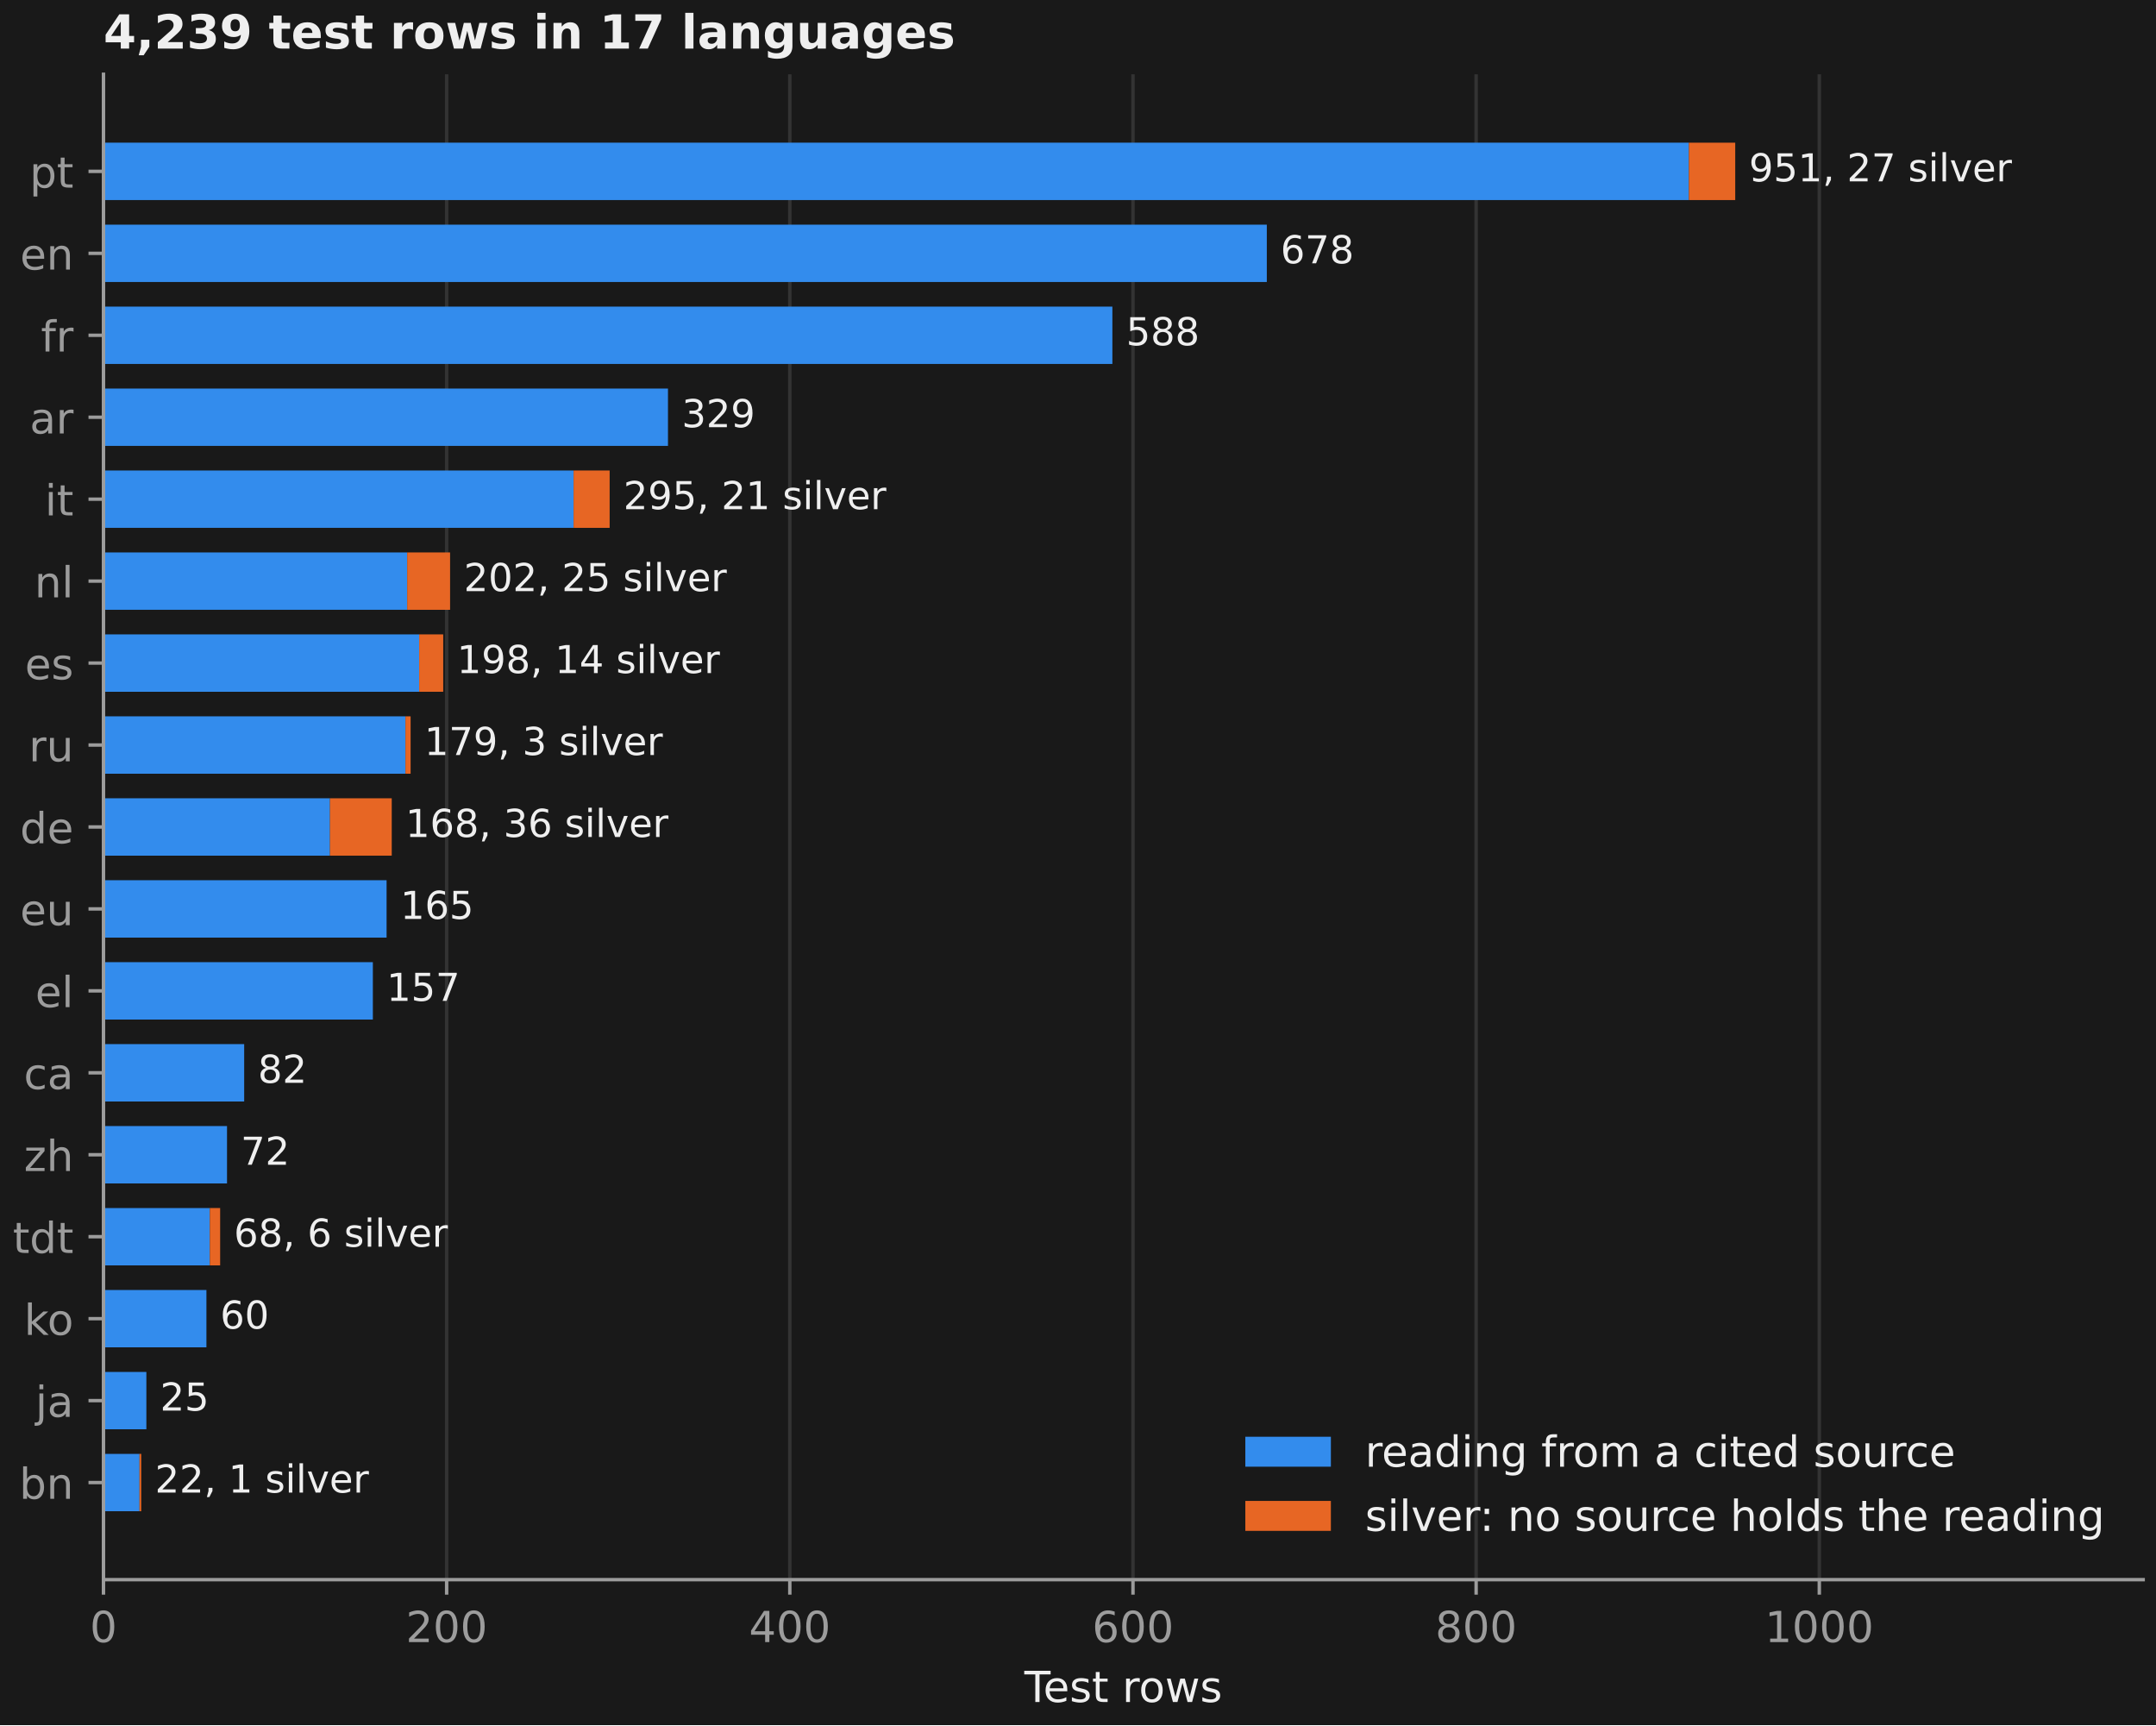
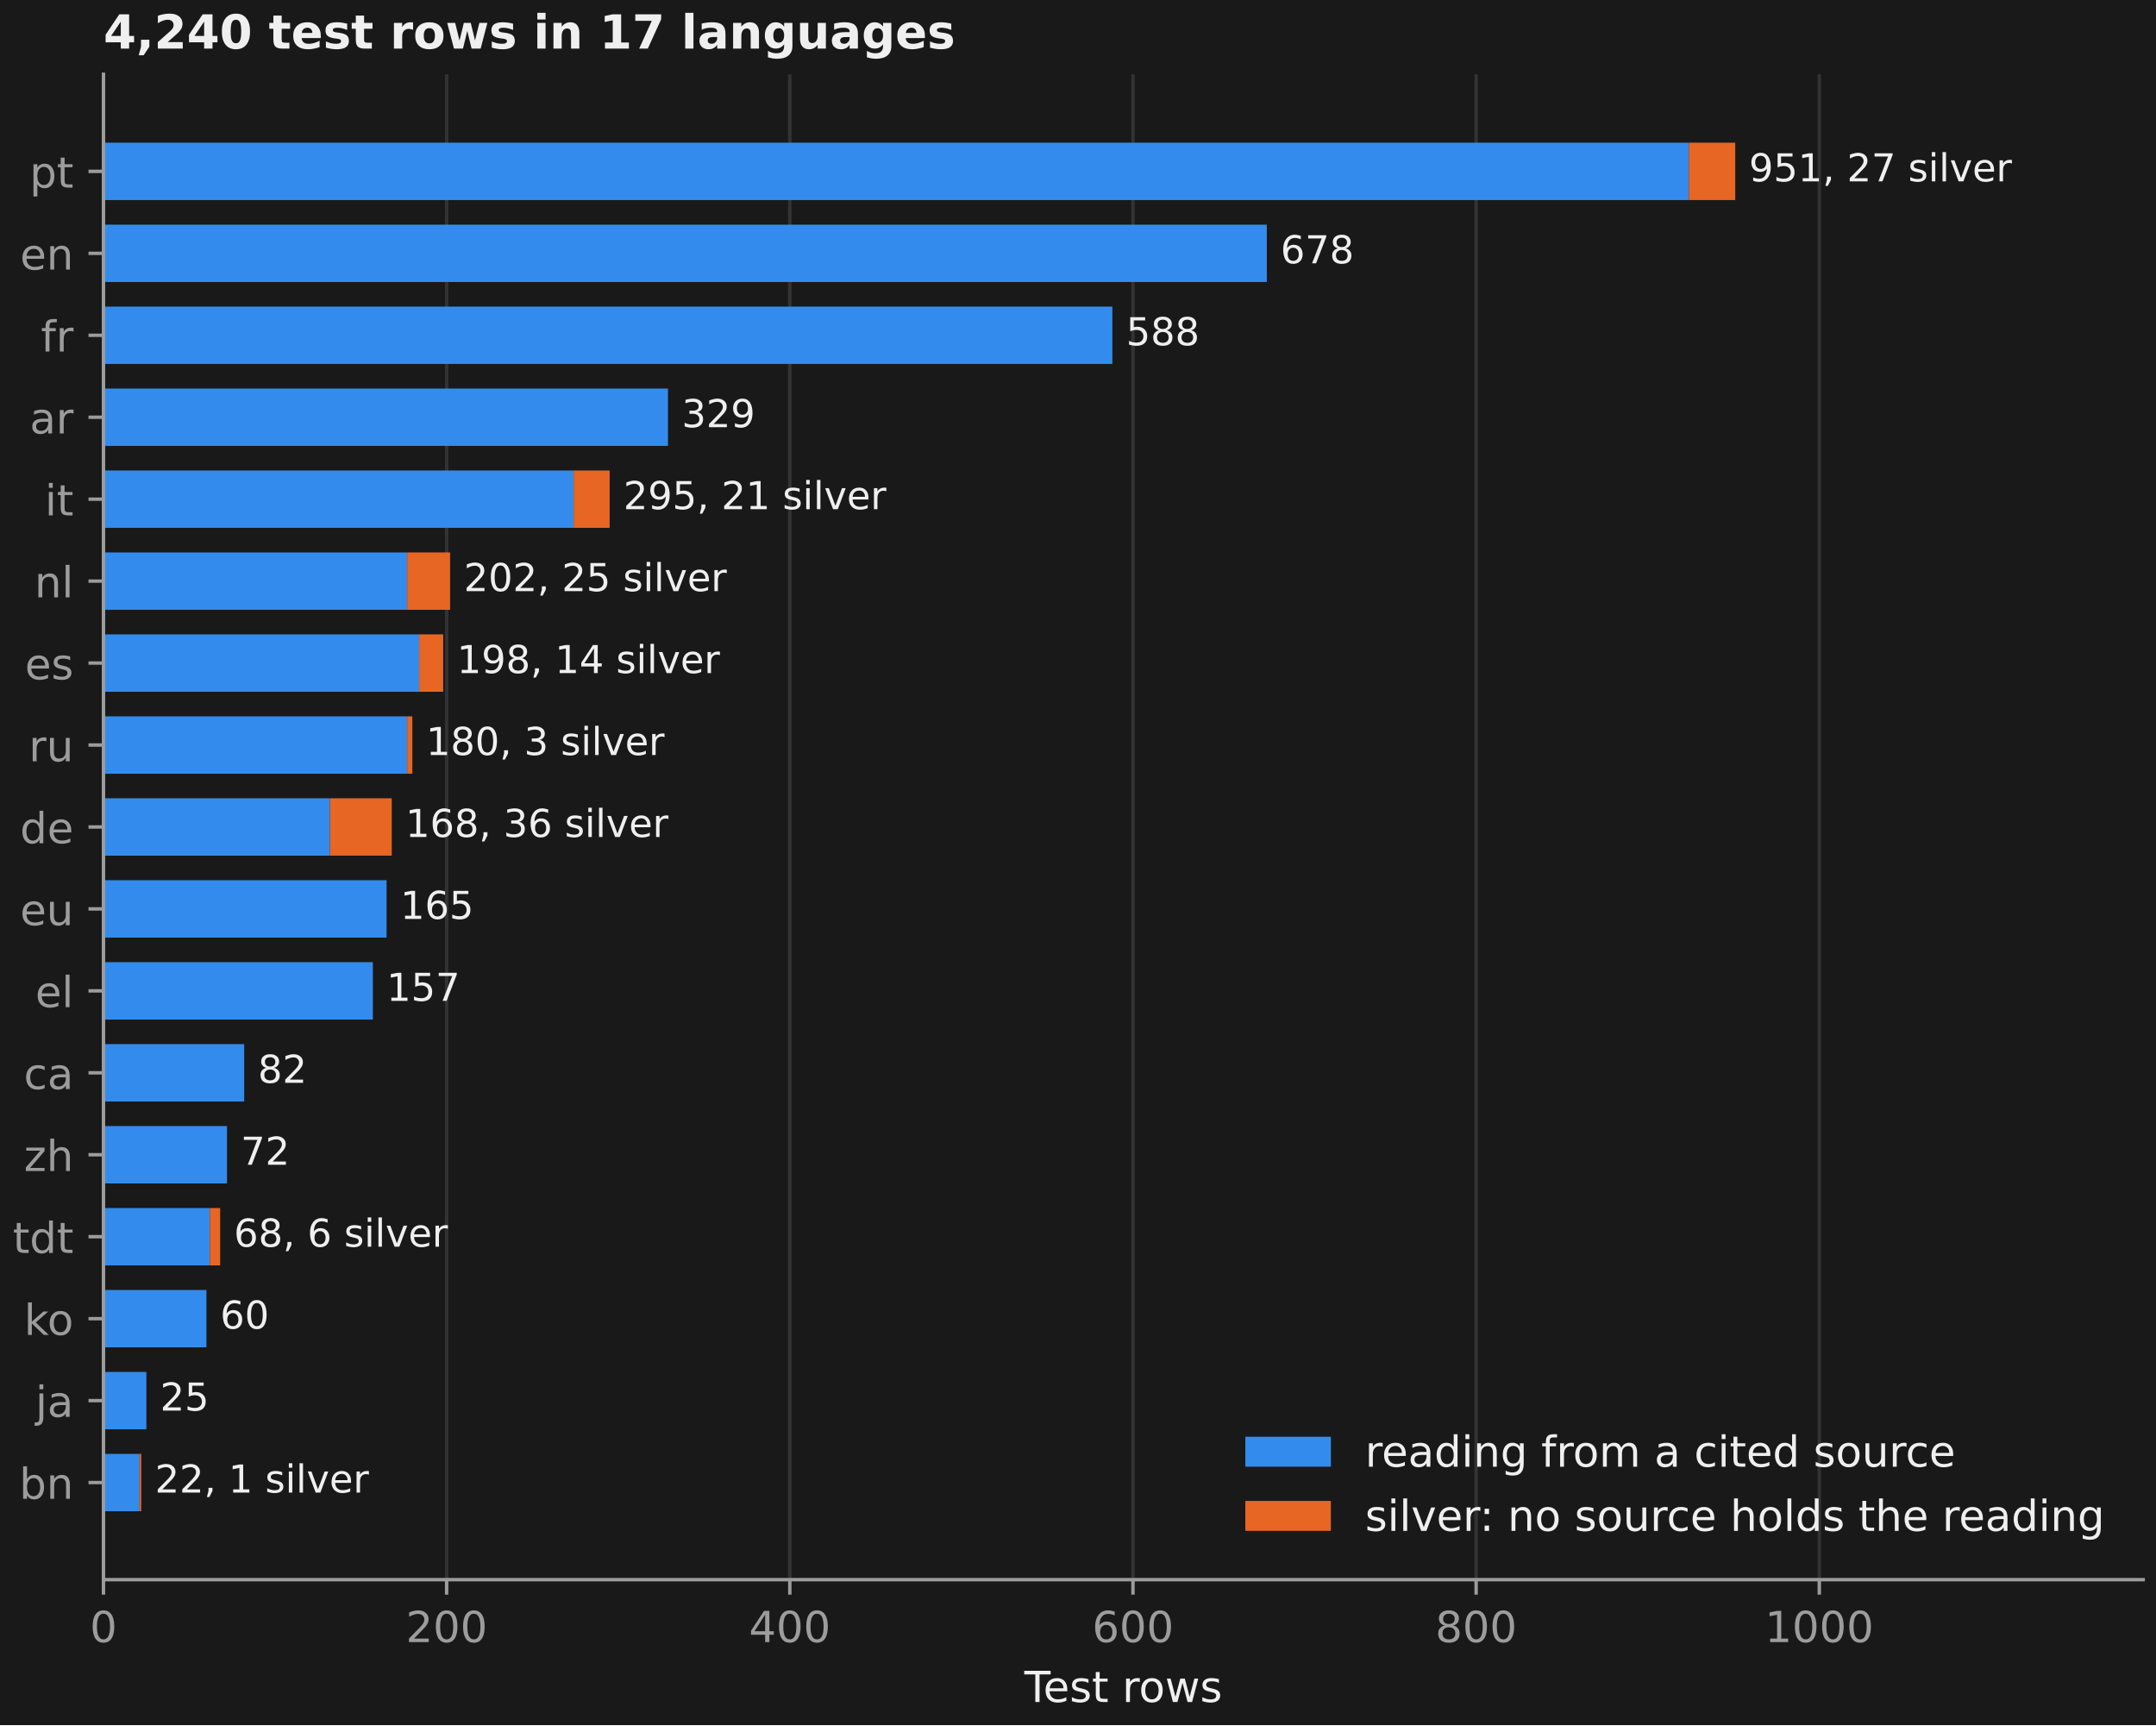
<svg xmlns="http://www.w3.org/2000/svg" xmlns:xlink="http://www.w3.org/1999/xlink" width="504pt" height="403.2pt" viewBox="0 0 504 403.2" version="1.1">
  <defs>
    <style type="text/css">*{stroke-linejoin: round; stroke-linecap: butt}</style>
  </defs>
  <g id="figure_1">
    <g id="patch_1">
      <path d="M 0 403.2  L 504 403.2  L 504 0  L 0 0  z " style="fill: #191919" />
    </g>
    <g id="axes_1">
      <g id="patch_2">
        <path d="M 24.189 369.2  L 501 369.2  L 501 17.359  L 24.189 17.359  z " style="fill: #191919" />
      </g>
      <g id="matplotlib.axis_1">
        <g id="xtick_1">
          <g id="line2d_1">
            <path d="M 24.189 369.2  L 24.189 17.359  " clip-path="url(#pc257450eb6)" style="fill: none; stroke: #333333; stroke-width: 0.8; stroke-linecap: square" />
          </g>
          <g id="line2d_2">
            <defs>
              <path id="mc3cc2e16f8" d="M 0 0  L 0 3.5  " style="stroke: #9c9c9c; stroke-width: 0.8" />
            </defs>
            <g>
              <use xlink:href="#mc3cc2e16f8" x="24.189" y="369.2" style="fill: #9c9c9c; stroke: #9c9c9c; stroke-width: 0.8" />
            </g>
          </g>
          <g id="text_1">
            <text style="font-size: 10px; font-family: 'DejaVu Sans', 'Bitstream Vera Sans', 'Computer Modern Sans Serif', 'Lucida Grande', 'Verdana', 'Geneva', 'Lucid', 'Arial', 'Helvetica', 'Avant Garde', sans-serif; text-anchor: middle; fill: #9c9c9c" x="24.189" y="383.797" transform="rotate(-0 24.1893 383.7974)">0</text>
          </g>
        </g>
        <g id="xtick_2">
          <g id="line2d_3">
            <path d="M 104.41 369.2  L 104.41 17.359  " clip-path="url(#pc257450eb6)" style="fill: none; stroke: #333333; stroke-width: 0.8; stroke-linecap: square" />
          </g>
          <g id="line2d_4">
            <g>
              <use xlink:href="#mc3cc2e16f8" x="104.41" y="369.2" style="fill: #9c9c9c; stroke: #9c9c9c; stroke-width: 0.8" />
            </g>
          </g>
          <g id="text_2">
            <text style="font-size: 10px; font-family: 'DejaVu Sans', 'Bitstream Vera Sans', 'Computer Modern Sans Serif', 'Lucida Grande', 'Verdana', 'Geneva', 'Lucid', 'Arial', 'Helvetica', 'Avant Garde', sans-serif; text-anchor: middle; fill: #9c9c9c" x="104.41" y="383.797" transform="rotate(-0 104.4098 383.7974)">200</text>
          </g>
        </g>
        <g id="xtick_3">
          <g id="line2d_5">
            <path d="M 184.63 369.2  L 184.63 17.359  " clip-path="url(#pc257450eb6)" style="fill: none; stroke: #333333; stroke-width: 0.8; stroke-linecap: square" />
          </g>
          <g id="line2d_6">
            <g>
              <use xlink:href="#mc3cc2e16f8" x="184.63" y="369.2" style="fill: #9c9c9c; stroke: #9c9c9c; stroke-width: 0.8" />
            </g>
          </g>
          <g id="text_3">
            <text style="font-size: 10px; font-family: 'DejaVu Sans', 'Bitstream Vera Sans', 'Computer Modern Sans Serif', 'Lucida Grande', 'Verdana', 'Geneva', 'Lucid', 'Arial', 'Helvetica', 'Avant Garde', sans-serif; text-anchor: middle; fill: #9c9c9c" x="184.63" y="383.797" transform="rotate(-0 184.6303 383.7974)">400</text>
          </g>
        </g>
        <g id="xtick_4">
          <g id="line2d_7">
            <path d="M 264.851 369.2  L 264.851 17.359  " clip-path="url(#pc257450eb6)" style="fill: none; stroke: #333333; stroke-width: 0.8; stroke-linecap: square" />
          </g>
          <g id="line2d_8">
            <g>
              <use xlink:href="#mc3cc2e16f8" x="264.851" y="369.2" style="fill: #9c9c9c; stroke: #9c9c9c; stroke-width: 0.8" />
            </g>
          </g>
          <g id="text_4">
            <text style="font-size: 10px; font-family: 'DejaVu Sans', 'Bitstream Vera Sans', 'Computer Modern Sans Serif', 'Lucida Grande', 'Verdana', 'Geneva', 'Lucid', 'Arial', 'Helvetica', 'Avant Garde', sans-serif; text-anchor: middle; fill: #9c9c9c" x="264.851" y="383.797" transform="rotate(-0 264.8507 383.7974)">600</text>
          </g>
        </g>
        <g id="xtick_5">
          <g id="line2d_9">
            <path d="M 345.071 369.2  L 345.071 17.359  " clip-path="url(#pc257450eb6)" style="fill: none; stroke: #333333; stroke-width: 0.8; stroke-linecap: square" />
          </g>
          <g id="line2d_10">
            <g>
              <use xlink:href="#mc3cc2e16f8" x="345.071" y="369.2" style="fill: #9c9c9c; stroke: #9c9c9c; stroke-width: 0.8" />
            </g>
          </g>
          <g id="text_5">
            <text style="font-size: 10px; font-family: 'DejaVu Sans', 'Bitstream Vera Sans', 'Computer Modern Sans Serif', 'Lucida Grande', 'Verdana', 'Geneva', 'Lucid', 'Arial', 'Helvetica', 'Avant Garde', sans-serif; text-anchor: middle; fill: #9c9c9c" x="345.071" y="383.797" transform="rotate(-0 345.0712 383.7974)">800</text>
          </g>
        </g>
        <g id="xtick_6">
          <g id="line2d_11">
            <path d="M 425.292 369.2  L 425.292 17.359  " clip-path="url(#pc257450eb6)" style="fill: none; stroke: #333333; stroke-width: 0.8; stroke-linecap: square" />
          </g>
          <g id="line2d_12">
            <g>
              <use xlink:href="#mc3cc2e16f8" x="425.292" y="369.2" style="fill: #9c9c9c; stroke: #9c9c9c; stroke-width: 0.8" />
            </g>
          </g>
          <g id="text_6">
            <text style="font-size: 10px; font-family: 'DejaVu Sans', 'Bitstream Vera Sans', 'Computer Modern Sans Serif', 'Lucida Grande', 'Verdana', 'Geneva', 'Lucid', 'Arial', 'Helvetica', 'Avant Garde', sans-serif; text-anchor: middle; fill: #9c9c9c" x="425.292" y="383.797" transform="rotate(-0 425.2917 383.7974)">1000</text>
          </g>
        </g>
        <g id="text_7">
          <text style="font-size: 10px; font-family: 'DejaVu Sans', 'Bitstream Vera Sans', 'Computer Modern Sans Serif', 'Lucida Grande', 'Verdana', 'Geneva', 'Lucid', 'Arial', 'Helvetica', 'Avant Garde', sans-serif; text-anchor: middle; fill: #efefef" x="262.595" y="397.797" transform="rotate(-0 262.5945 397.7974)">Test rows</text>
        </g>
      </g>
      <g id="matplotlib.axis_2">
        <g id="ytick_1">
          <g id="line2d_13">
            <defs>
              <path id="m61c7a5ba7b" d="M 0 0  L -3.5 0  " style="stroke: #9c9c9c; stroke-width: 0.8" />
            </defs>
            <g>
              <use xlink:href="#m61c7a5ba7b" x="24.189" y="346.503" style="fill: #9c9c9c; stroke: #9c9c9c; stroke-width: 0.8" />
            </g>
          </g>
          <g id="text_8">
            <text style="font-size: 10px; font-family: 'DejaVu Sans', 'Bitstream Vera Sans', 'Computer Modern Sans Serif', 'Lucida Grande', 'Verdana', 'Geneva', 'Lucid', 'Arial', 'Helvetica', 'Avant Garde', sans-serif; text-anchor: end; fill: #9c9c9c" x="17.189" y="350.303" transform="rotate(-0 17.1893 350.3026)">bn</text>
          </g>
        </g>
        <g id="ytick_2">
          <g id="line2d_14">
            <g>
              <use xlink:href="#m61c7a5ba7b" x="24.189" y="327.35" style="fill: #9c9c9c; stroke: #9c9c9c; stroke-width: 0.8" />
            </g>
          </g>
          <g id="text_9">
            <text style="font-size: 10px; font-family: 'DejaVu Sans', 'Bitstream Vera Sans', 'Computer Modern Sans Serif', 'Lucida Grande', 'Verdana', 'Geneva', 'Lucid', 'Arial', 'Helvetica', 'Avant Garde', sans-serif; text-anchor: end; fill: #9c9c9c" x="17.189" y="331.15" transform="rotate(-0 17.1893 331.1496)">ja</text>
          </g>
        </g>
        <g id="ytick_3">
          <g id="line2d_15">
            <g>
              <use xlink:href="#m61c7a5ba7b" x="24.189" y="308.197" style="fill: #9c9c9c; stroke: #9c9c9c; stroke-width: 0.8" />
            </g>
          </g>
          <g id="text_10">
            <text style="font-size: 10px; font-family: 'DejaVu Sans', 'Bitstream Vera Sans', 'Computer Modern Sans Serif', 'Lucida Grande', 'Verdana', 'Geneva', 'Lucid', 'Arial', 'Helvetica', 'Avant Garde', sans-serif; text-anchor: end; fill: #9c9c9c" x="17.189" y="311.997" transform="rotate(-0 17.1893 311.9966)">ko</text>
          </g>
        </g>
        <g id="ytick_4">
          <g id="line2d_16">
            <g>
              <use xlink:href="#m61c7a5ba7b" x="24.189" y="289.044" style="fill: #9c9c9c; stroke: #9c9c9c; stroke-width: 0.8" />
            </g>
          </g>
          <g id="text_11">
            <text style="font-size: 10px; font-family: 'DejaVu Sans', 'Bitstream Vera Sans', 'Computer Modern Sans Serif', 'Lucida Grande', 'Verdana', 'Geneva', 'Lucid', 'Arial', 'Helvetica', 'Avant Garde', sans-serif; text-anchor: end; fill: #9c9c9c" x="17.189" y="292.844" transform="rotate(-0 17.1893 292.8435)">tdt</text>
          </g>
        </g>
        <g id="ytick_5">
          <g id="line2d_17">
            <g>
              <use xlink:href="#m61c7a5ba7b" x="24.189" y="269.891" style="fill: #9c9c9c; stroke: #9c9c9c; stroke-width: 0.8" />
            </g>
          </g>
          <g id="text_12">
            <text style="font-size: 10px; font-family: 'DejaVu Sans', 'Bitstream Vera Sans', 'Computer Modern Sans Serif', 'Lucida Grande', 'Verdana', 'Geneva', 'Lucid', 'Arial', 'Helvetica', 'Avant Garde', sans-serif; text-anchor: end; fill: #9c9c9c" x="17.189" y="273.69" transform="rotate(-0 17.1893 273.6905)">zh</text>
          </g>
        </g>
        <g id="ytick_6">
          <g id="line2d_18">
            <g>
              <use xlink:href="#m61c7a5ba7b" x="24.189" y="250.738" style="fill: #9c9c9c; stroke: #9c9c9c; stroke-width: 0.8" />
            </g>
          </g>
          <g id="text_13">
            <text style="font-size: 10px; font-family: 'DejaVu Sans', 'Bitstream Vera Sans', 'Computer Modern Sans Serif', 'Lucida Grande', 'Verdana', 'Geneva', 'Lucid', 'Arial', 'Helvetica', 'Avant Garde', sans-serif; text-anchor: end; fill: #9c9c9c" x="17.189" y="254.537" transform="rotate(-0 17.1893 254.5371)">ca</text>
          </g>
        </g>
        <g id="ytick_7">
          <g id="line2d_19">
            <g>
              <use xlink:href="#m61c7a5ba7b" x="24.189" y="231.585" style="fill: #9c9c9c; stroke: #9c9c9c; stroke-width: 0.8" />
            </g>
          </g>
          <g id="text_14">
            <text style="font-size: 10px; font-family: 'DejaVu Sans', 'Bitstream Vera Sans', 'Computer Modern Sans Serif', 'Lucida Grande', 'Verdana', 'Geneva', 'Lucid', 'Arial', 'Helvetica', 'Avant Garde', sans-serif; text-anchor: end; fill: #9c9c9c" x="17.189" y="235.384" transform="rotate(-0 17.1893 235.3844)">el</text>
          </g>
        </g>
        <g id="ytick_8">
          <g id="line2d_20">
            <g>
              <use xlink:href="#m61c7a5ba7b" x="24.189" y="212.432" style="fill: #9c9c9c; stroke: #9c9c9c; stroke-width: 0.8" />
            </g>
          </g>
          <g id="text_15">
            <text style="font-size: 10px; font-family: 'DejaVu Sans', 'Bitstream Vera Sans', 'Computer Modern Sans Serif', 'Lucida Grande', 'Verdana', 'Geneva', 'Lucid', 'Arial', 'Helvetica', 'Avant Garde', sans-serif; text-anchor: end; fill: #9c9c9c" x="17.189" y="216.231" transform="rotate(-0 17.1893 216.231)">eu</text>
          </g>
        </g>
        <g id="ytick_9">
          <g id="line2d_21">
            <g>
              <use xlink:href="#m61c7a5ba7b" x="24.189" y="193.279" style="fill: #9c9c9c; stroke: #9c9c9c; stroke-width: 0.8" />
            </g>
          </g>
          <g id="text_16">
            <text style="font-size: 10px; font-family: 'DejaVu Sans', 'Bitstream Vera Sans', 'Computer Modern Sans Serif', 'Lucida Grande', 'Verdana', 'Geneva', 'Lucid', 'Arial', 'Helvetica', 'Avant Garde', sans-serif; text-anchor: end; fill: #9c9c9c" x="17.189" y="197.078" transform="rotate(-0 17.1893 197.0784)">de</text>
          </g>
        </g>
        <g id="ytick_10">
          <g id="line2d_22">
            <g>
              <use xlink:href="#m61c7a5ba7b" x="24.189" y="174.126" style="fill: #9c9c9c; stroke: #9c9c9c; stroke-width: 0.8" />
            </g>
          </g>
          <g id="text_17">
            <text style="font-size: 10px; font-family: 'DejaVu Sans', 'Bitstream Vera Sans', 'Computer Modern Sans Serif', 'Lucida Grande', 'Verdana', 'Geneva', 'Lucid', 'Arial', 'Helvetica', 'Avant Garde', sans-serif; text-anchor: end; fill: #9c9c9c" x="17.189" y="177.925" transform="rotate(-0 17.1893 177.9249)">ru</text>
          </g>
        </g>
        <g id="ytick_11">
          <g id="line2d_23">
            <g>
              <use xlink:href="#m61c7a5ba7b" x="24.189" y="154.973" style="fill: #9c9c9c; stroke: #9c9c9c; stroke-width: 0.8" />
            </g>
          </g>
          <g id="text_18">
            <text style="font-size: 10px; font-family: 'DejaVu Sans', 'Bitstream Vera Sans', 'Computer Modern Sans Serif', 'Lucida Grande', 'Verdana', 'Geneva', 'Lucid', 'Arial', 'Helvetica', 'Avant Garde', sans-serif; text-anchor: end; fill: #9c9c9c" x="17.189" y="158.772" transform="rotate(-0 17.1893 158.7719)">es</text>
          </g>
        </g>
        <g id="ytick_12">
          <g id="line2d_24">
            <g>
              <use xlink:href="#m61c7a5ba7b" x="24.189" y="135.82" style="fill: #9c9c9c; stroke: #9c9c9c; stroke-width: 0.8" />
            </g>
          </g>
          <g id="text_19">
            <text style="font-size: 10px; font-family: 'DejaVu Sans', 'Bitstream Vera Sans', 'Computer Modern Sans Serif', 'Lucida Grande', 'Verdana', 'Geneva', 'Lucid', 'Arial', 'Helvetica', 'Avant Garde', sans-serif; text-anchor: end; fill: #9c9c9c" x="17.189" y="139.619" transform="rotate(-0 17.1893 139.6193)">nl</text>
          </g>
        </g>
        <g id="ytick_13">
          <g id="line2d_25">
            <g>
              <use xlink:href="#m61c7a5ba7b" x="24.189" y="116.667" style="fill: #9c9c9c; stroke: #9c9c9c; stroke-width: 0.8" />
            </g>
          </g>
          <g id="text_20">
            <text style="font-size: 10px; font-family: 'DejaVu Sans', 'Bitstream Vera Sans', 'Computer Modern Sans Serif', 'Lucida Grande', 'Verdana', 'Geneva', 'Lucid', 'Arial', 'Helvetica', 'Avant Garde', sans-serif; text-anchor: end; fill: #9c9c9c" x="17.189" y="120.466" transform="rotate(-0 17.1893 120.4662)">it</text>
          </g>
        </g>
        <g id="ytick_14">
          <g id="line2d_26">
            <g>
              <use xlink:href="#m61c7a5ba7b" x="24.189" y="97.514" style="fill: #9c9c9c; stroke: #9c9c9c; stroke-width: 0.8" />
            </g>
          </g>
          <g id="text_21">
            <text style="font-size: 10px; font-family: 'DejaVu Sans', 'Bitstream Vera Sans', 'Computer Modern Sans Serif', 'Lucida Grande', 'Verdana', 'Geneva', 'Lucid', 'Arial', 'Helvetica', 'Avant Garde', sans-serif; text-anchor: end; fill: #9c9c9c" x="17.189" y="101.313" transform="rotate(-0 17.1893 101.3128)">ar</text>
          </g>
        </g>
        <g id="ytick_15">
          <g id="line2d_27">
            <g>
              <use xlink:href="#m61c7a5ba7b" x="24.189" y="78.361" style="fill: #9c9c9c; stroke: #9c9c9c; stroke-width: 0.8" />
            </g>
          </g>
          <g id="text_22">
            <text style="font-size: 10px; font-family: 'DejaVu Sans', 'Bitstream Vera Sans', 'Computer Modern Sans Serif', 'Lucida Grande', 'Verdana', 'Geneva', 'Lucid', 'Arial', 'Helvetica', 'Avant Garde', sans-serif; text-anchor: end; fill: #9c9c9c" x="17.189" y="82.16" transform="rotate(-0 17.1893 82.16015)">fr</text>
          </g>
        </g>
        <g id="ytick_16">
          <g id="line2d_28">
            <g>
              <use xlink:href="#m61c7a5ba7b" x="24.189" y="59.208" style="fill: #9c9c9c; stroke: #9c9c9c; stroke-width: 0.8" />
            </g>
          </g>
          <g id="text_23">
            <text style="font-size: 10px; font-family: 'DejaVu Sans', 'Bitstream Vera Sans', 'Computer Modern Sans Serif', 'Lucida Grande', 'Verdana', 'Geneva', 'Lucid', 'Arial', 'Helvetica', 'Avant Garde', sans-serif; text-anchor: end; fill: #9c9c9c" x="17.189" y="63.007" transform="rotate(-0 17.1893 63.00673)">en</text>
          </g>
        </g>
        <g id="ytick_17">
          <g id="line2d_29">
            <g>
              <use xlink:href="#m61c7a5ba7b" x="24.189" y="40.055" style="fill: #9c9c9c; stroke: #9c9c9c; stroke-width: 0.8" />
            </g>
          </g>
          <g id="text_24">
            <text style="font-size: 10px; font-family: 'DejaVu Sans', 'Bitstream Vera Sans', 'Computer Modern Sans Serif', 'Lucida Grande', 'Verdana', 'Geneva', 'Lucid', 'Arial', 'Helvetica', 'Avant Garde', sans-serif; text-anchor: end; fill: #9c9c9c" x="17.189" y="43.854" transform="rotate(-0 17.1893 43.8537)">pt</text>
          </g>
        </g>
      </g>
      <g id="patch_3">
        <path d="M 24.189 353.207  L 32.612 353.207  L 32.612 339.8  L 24.189 339.8  z " clip-path="url(#pc257450eb6)" style="fill: #338ced" />
      </g>
      <g id="patch_4">
        <path d="M 24.189 334.054  L 34.217 334.054  L 34.217 320.647  L 24.189 320.647  z " clip-path="url(#pc257450eb6)" style="fill: #338ced" />
      </g>
      <g id="patch_5">
        <path d="M 24.189 314.901  L 48.255 314.901  L 48.255 301.494  L 24.189 301.494  z " clip-path="url(#pc257450eb6)" style="fill: #338ced" />
      </g>
      <g id="patch_6">
        <path d="M 24.189 295.748  L 49.058 295.748  L 49.058 282.341  L 24.189 282.341  z " clip-path="url(#pc257450eb6)" style="fill: #338ced" />
      </g>
      <g id="patch_7">
        <path d="M 24.189 276.595  L 53.069 276.595  L 53.069 263.188  L 24.189 263.188  z " clip-path="url(#pc257450eb6)" style="fill: #338ced" />
      </g>
      <g id="patch_8">
        <path d="M 24.189 257.442  L 57.08 257.442  L 57.08 244.035  L 24.189 244.035  z " clip-path="url(#pc257450eb6)" style="fill: #338ced" />
      </g>
      <g id="patch_9">
        <path d="M 24.189 238.289  L 87.162 238.289  L 87.162 224.882  L 24.189 224.882  z " clip-path="url(#pc257450eb6)" style="fill: #338ced" />
      </g>
      <g id="patch_10">
        <path d="M 24.189 219.136  L 90.371 219.136  L 90.371 205.729  L 24.189 205.729  z " clip-path="url(#pc257450eb6)" style="fill: #338ced" />
      </g>
      <g id="patch_11">
        <path d="M 24.189 199.983  L 77.135 199.983  L 77.135 186.576  L 24.189 186.576  z " clip-path="url(#pc257450eb6)" style="fill: #338ced" />
      </g>
      <g id="patch_12">
-         <path d="M 24.189 180.83  L 94.783 180.83  L 94.783 167.423  L 24.189 167.423  z " clip-path="url(#pc257450eb6)" style="fill: #338ced" />
+         <path d="M 24.189 180.83  L 95.184 180.83  L 95.184 167.423  L 24.189 167.423  z " clip-path="url(#pc257450eb6)" style="fill: #338ced" />
      </g>
      <g id="patch_13">
        <path d="M 24.189 161.677  L 97.992 161.677  L 97.992 148.27  L 24.189 148.27  z " clip-path="url(#pc257450eb6)" style="fill: #338ced" />
      </g>
      <g id="patch_14">
        <path d="M 24.189 142.524  L 95.184 142.524  L 95.184 129.116  L 24.189 129.116  z " clip-path="url(#pc257450eb6)" style="fill: #338ced" />
      </g>
      <g id="patch_15">
        <path d="M 24.189 123.371  L 134.091 123.371  L 134.091 109.963  L 24.189 109.963  z " clip-path="url(#pc257450eb6)" style="fill: #338ced" />
      </g>
      <g id="patch_16">
        <path d="M 24.189 104.218  L 156.152 104.218  L 156.152 90.81  L 24.189 90.81  z " clip-path="url(#pc257450eb6)" style="fill: #338ced" />
      </g>
      <g id="patch_17">
        <path d="M 24.189 85.064  L 260.038 85.064  L 260.038 71.657  L 24.189 71.657  z " clip-path="url(#pc257450eb6)" style="fill: #338ced" />
      </g>
      <g id="patch_18">
        <path d="M 24.189 65.911  L 296.137 65.911  L 296.137 52.504  L 24.189 52.504  z " clip-path="url(#pc257450eb6)" style="fill: #338ced" />
      </g>
      <g id="patch_19">
        <path d="M 24.189 46.758  L 394.808 46.758  L 394.808 33.351  L 24.189 33.351  z " clip-path="url(#pc257450eb6)" style="fill: #338ced" />
      </g>
      <g id="patch_20">
        <path d="M 32.612 353.207  L 33.014 353.207  L 33.014 339.8  L 32.612 339.8  z " clip-path="url(#pc257450eb6)" style="fill: #e76624" />
      </g>
      <g id="patch_21">
        <path d="M 34.217 334.054  L 34.217 334.054  L 34.217 320.647  L 34.217 320.647  z " clip-path="url(#pc257450eb6)" style="fill: #e76624" />
      </g>
      <g id="patch_22">
        <path d="M 48.255 314.901  L 48.255 314.901  L 48.255 301.494  L 48.255 301.494  z " clip-path="url(#pc257450eb6)" style="fill: #e76624" />
      </g>
      <g id="patch_23">
        <path d="M 49.058 295.748  L 51.464 295.748  L 51.464 282.341  L 49.058 282.341  z " clip-path="url(#pc257450eb6)" style="fill: #e76624" />
      </g>
      <g id="patch_24">
        <path d="M 53.069 276.595  L 53.069 276.595  L 53.069 263.188  L 53.069 263.188  z " clip-path="url(#pc257450eb6)" style="fill: #e76624" />
      </g>
      <g id="patch_25">
        <path d="M 57.08 257.442  L 57.08 257.442  L 57.08 244.035  L 57.08 244.035  z " clip-path="url(#pc257450eb6)" style="fill: #e76624" />
      </g>
      <g id="patch_26">
        <path d="M 87.162 238.289  L 87.162 238.289  L 87.162 224.882  L 87.162 224.882  z " clip-path="url(#pc257450eb6)" style="fill: #e76624" />
      </g>
      <g id="patch_27">
        <path d="M 90.371 219.136  L 90.371 219.136  L 90.371 205.729  L 90.371 205.729  z " clip-path="url(#pc257450eb6)" style="fill: #e76624" />
      </g>
      <g id="patch_28">
        <path d="M 77.135 199.983  L 91.575 199.983  L 91.575 186.576  L 77.135 186.576  z " clip-path="url(#pc257450eb6)" style="fill: #e76624" />
      </g>
      <g id="patch_29">
-         <path d="M 94.783 180.83  L 95.987 180.83  L 95.987 167.423  L 94.783 167.423  z " clip-path="url(#pc257450eb6)" style="fill: #e76624" />
+         <path d="M 95.184 180.83  L 96.388 180.83  L 96.388 167.423  L 95.184 167.423  z " clip-path="url(#pc257450eb6)" style="fill: #e76624" />
      </g>
      <g id="patch_30">
        <path d="M 97.992 161.677  L 103.608 161.677  L 103.608 148.27  L 97.992 148.27  z " clip-path="url(#pc257450eb6)" style="fill: #e76624" />
      </g>
      <g id="patch_31">
        <path d="M 95.184 142.524  L 105.212 142.524  L 105.212 129.116  L 95.184 129.116  z " clip-path="url(#pc257450eb6)" style="fill: #e76624" />
      </g>
      <g id="patch_32">
        <path d="M 134.091 123.371  L 142.515 123.371  L 142.515 109.963  L 134.091 109.963  z " clip-path="url(#pc257450eb6)" style="fill: #e76624" />
      </g>
      <g id="patch_33">
        <path d="M 156.152 104.218  L 156.152 104.218  L 156.152 90.81  L 156.152 90.81  z " clip-path="url(#pc257450eb6)" style="fill: #e76624" />
      </g>
      <g id="patch_34">
        <path d="M 260.038 85.064  L 260.038 85.064  L 260.038 71.657  L 260.038 71.657  z " clip-path="url(#pc257450eb6)" style="fill: #e76624" />
      </g>
      <g id="patch_35">
        <path d="M 296.137 65.911  L 296.137 65.911  L 296.137 52.504  L 296.137 52.504  z " clip-path="url(#pc257450eb6)" style="fill: #e76624" />
      </g>
      <g id="patch_36">
        <path d="M 394.808 46.758  L 405.638 46.758  L 405.638 33.351  L 394.808 33.351  z " clip-path="url(#pc257450eb6)" style="fill: #e76624" />
      </g>
      <g id="patch_37">
        <path d="M 24.189 369.2  L 24.189 17.359  " style="fill: none; stroke: #9c9c9c; stroke-width: 0.8; stroke-linejoin: miter; stroke-linecap: square" />
      </g>
      <g id="patch_38">
        <path d="M 24.189 369.2  L 501 369.2  " style="fill: none; stroke: #9c9c9c; stroke-width: 0.8; stroke-linejoin: miter; stroke-linecap: square" />
      </g>
      <g id="text_25">
        <text style="font-size: 9px; font-family: 'DejaVu Sans', 'Bitstream Vera Sans', 'Computer Modern Sans Serif', 'Lucida Grande', 'Verdana', 'Geneva', 'Lucid', 'Arial', 'Helvetica', 'Avant Garde', sans-serif; text-anchor: start; fill: #efefef" x="36.222" y="348.842" transform="rotate(-0 36.22237 348.8417)">22, 1 silver</text>
      </g>
      <g id="text_26">
        <text style="font-size: 9px; font-family: 'DejaVu Sans', 'Bitstream Vera Sans', 'Computer Modern Sans Serif', 'Lucida Grande', 'Verdana', 'Geneva', 'Lucid', 'Arial', 'Helvetica', 'Avant Garde', sans-serif; text-anchor: start; fill: #efefef" x="37.426" y="329.688" transform="rotate(-0 37.42568 329.6883)">25</text>
      </g>
      <g id="text_27">
        <text style="font-size: 9px; font-family: 'DejaVu Sans', 'Bitstream Vera Sans', 'Computer Modern Sans Serif', 'Lucida Grande', 'Verdana', 'Geneva', 'Lucid', 'Arial', 'Helvetica', 'Avant Garde', sans-serif; text-anchor: start; fill: #efefef" x="51.464" y="310.535" transform="rotate(-0 51.46426 310.5352)">60</text>
      </g>
      <g id="text_28">
        <text style="font-size: 9px; font-family: 'DejaVu Sans', 'Bitstream Vera Sans', 'Computer Modern Sans Serif', 'Lucida Grande', 'Verdana', 'Geneva', 'Lucid', 'Arial', 'Helvetica', 'Avant Garde', sans-serif; text-anchor: start; fill: #efefef" x="54.673" y="291.383" transform="rotate(-0 54.67308 291.3826)">68, 6 silver</text>
      </g>
      <g id="text_29">
        <text style="font-size: 9px; font-family: 'DejaVu Sans', 'Bitstream Vera Sans', 'Computer Modern Sans Serif', 'Lucida Grande', 'Verdana', 'Geneva', 'Lucid', 'Arial', 'Helvetica', 'Avant Garde', sans-serif; text-anchor: start; fill: #efefef" x="56.277" y="272.229" transform="rotate(-0 56.27749 272.2292)">72</text>
      </g>
      <g id="text_30">
        <text style="font-size: 9px; font-family: 'DejaVu Sans', 'Bitstream Vera Sans', 'Computer Modern Sans Serif', 'Lucida Grande', 'Verdana', 'Geneva', 'Lucid', 'Arial', 'Helvetica', 'Avant Garde', sans-serif; text-anchor: start; fill: #efefef" x="60.289" y="253.076" transform="rotate(-0 60.28852 253.0761)">82</text>
      </g>
      <g id="text_31">
        <text style="font-size: 9px; font-family: 'DejaVu Sans', 'Bitstream Vera Sans', 'Computer Modern Sans Serif', 'Lucida Grande', 'Verdana', 'Geneva', 'Lucid', 'Arial', 'Helvetica', 'Avant Garde', sans-serif; text-anchor: start; fill: #efefef" x="90.371" y="233.923" transform="rotate(-0 90.3712 233.9231)">157</text>
      </g>
      <g id="text_32">
        <text style="font-size: 9px; font-family: 'DejaVu Sans', 'Bitstream Vera Sans', 'Computer Modern Sans Serif', 'Lucida Grande', 'Verdana', 'Geneva', 'Lucid', 'Arial', 'Helvetica', 'Avant Garde', sans-serif; text-anchor: start; fill: #efefef" x="93.58" y="214.77" transform="rotate(-0 93.58002 214.7701)">165</text>
      </g>
      <g id="text_33">
        <text style="font-size: 9px; font-family: 'DejaVu Sans', 'Bitstream Vera Sans', 'Computer Modern Sans Serif', 'Lucida Grande', 'Verdana', 'Geneva', 'Lucid', 'Arial', 'Helvetica', 'Avant Garde', sans-serif; text-anchor: start; fill: #efefef" x="94.783" y="195.617" transform="rotate(-0 94.78332 195.6174)">168, 36 silver</text>
      </g>
      <g id="text_34">
-         <text style="font-size: 9px; font-family: 'DejaVu Sans', 'Bitstream Vera Sans', 'Computer Modern Sans Serif', 'Lucida Grande', 'Verdana', 'Geneva', 'Lucid', 'Arial', 'Helvetica', 'Avant Garde', sans-serif; text-anchor: start; fill: #efefef" x="99.195" y="176.464" transform="rotate(-0 99.19545 176.4643)">179, 3 silver</text>
+         <text style="font-size: 9px; font-family: 'DejaVu Sans', 'Bitstream Vera Sans', 'Computer Modern Sans Serif', 'Lucida Grande', 'Verdana', 'Geneva', 'Lucid', 'Arial', 'Helvetica', 'Avant Garde', sans-serif; text-anchor: start; fill: #efefef" x="99.597" y="176.464" transform="rotate(-0 99.59655 176.4643)">180, 3 silver</text>
      </g>
      <g id="text_35">
        <text style="font-size: 9px; font-family: 'DejaVu Sans', 'Bitstream Vera Sans', 'Computer Modern Sans Serif', 'Lucida Grande', 'Verdana', 'Geneva', 'Lucid', 'Arial', 'Helvetica', 'Avant Garde', sans-serif; text-anchor: start; fill: #efefef" x="106.816" y="157.311" transform="rotate(-0 106.8164 157.3113)">198, 14 silver</text>
      </g>
      <g id="text_36">
        <text style="font-size: 9px; font-family: 'DejaVu Sans', 'Bitstream Vera Sans', 'Computer Modern Sans Serif', 'Lucida Grande', 'Verdana', 'Geneva', 'Lucid', 'Arial', 'Helvetica', 'Avant Garde', sans-serif; text-anchor: start; fill: #efefef" x="108.421" y="138.158" transform="rotate(-0 108.4208 138.1583)">202, 25 silver</text>
      </g>
      <g id="text_37">
        <text style="font-size: 9px; font-family: 'DejaVu Sans', 'Bitstream Vera Sans', 'Computer Modern Sans Serif', 'Lucida Grande', 'Verdana', 'Geneva', 'Lucid', 'Arial', 'Helvetica', 'Avant Garde', sans-serif; text-anchor: start; fill: #efefef" x="145.723" y="119.005" transform="rotate(-0 145.7233 119.0052)">295, 21 silver</text>
      </g>
      <g id="text_38">
        <text style="font-size: 9px; font-family: 'DejaVu Sans', 'Bitstream Vera Sans', 'Computer Modern Sans Serif', 'Lucida Grande', 'Verdana', 'Geneva', 'Lucid', 'Arial', 'Helvetica', 'Avant Garde', sans-serif; text-anchor: start; fill: #efefef" x="159.361" y="99.852" transform="rotate(-0 159.3608 99.85186)">329</text>
      </g>
      <g id="text_39">
        <text style="font-size: 9px; font-family: 'DejaVu Sans', 'Bitstream Vera Sans', 'Computer Modern Sans Serif', 'Lucida Grande', 'Verdana', 'Geneva', 'Lucid', 'Arial', 'Helvetica', 'Avant Garde', sans-serif; text-anchor: start; fill: #efefef" x="263.246" y="80.699" transform="rotate(-0 263.2463 80.69883)">588</text>
      </g>
      <g id="text_40">
        <text style="font-size: 9px; font-family: 'DejaVu Sans', 'Bitstream Vera Sans', 'Computer Modern Sans Serif', 'Lucida Grande', 'Verdana', 'Geneva', 'Lucid', 'Arial', 'Helvetica', 'Avant Garde', sans-serif; text-anchor: start; fill: #efefef" x="299.346" y="61.546" transform="rotate(-0 299.3455 61.54579)">678</text>
      </g>
      <g id="text_41">
        <text style="font-size: 9px; font-family: 'DejaVu Sans', 'Bitstream Vera Sans', 'Computer Modern Sans Serif', 'Lucida Grande', 'Verdana', 'Geneva', 'Lucid', 'Arial', 'Helvetica', 'Avant Garde', sans-serif; text-anchor: start; fill: #efefef" x="408.846" y="42.393" transform="rotate(-0 408.8465 42.39311)">951, 27 silver</text>
      </g>
      <g id="text_42">
-         <text style="font-weight: 700; font-size: 11px; font-family: 'DejaVu Sans', 'Bitstream Vera Sans', 'Computer Modern Sans Serif', 'Lucida Grande', 'Verdana', 'Geneva', 'Lucid', 'Arial', 'Helvetica', 'Avant Garde', sans-serif; text-anchor: start; fill: #efefef" x="24.189" y="11.359" transform="rotate(-0 24.1893 11.35852)">4,239 test rows in 17 languages</text>
+         <text style="font-weight: 700; font-size: 11px; font-family: 'DejaVu Sans', 'Bitstream Vera Sans', 'Computer Modern Sans Serif', 'Lucida Grande', 'Verdana', 'Geneva', 'Lucid', 'Arial', 'Helvetica', 'Avant Garde', sans-serif; text-anchor: start; fill: #efefef" x="24.189" y="11.359" transform="rotate(-0 24.1893 11.35852)">4,240 test rows in 17 languages</text>
      </g>
      <g id="legend_1">
        <g id="patch_39">
          <path d="M 291.115 342.797  L 311.115 342.797  L 311.115 335.797  L 291.115 335.797  z " style="fill: #338ced" />
        </g>
        <g id="text_43">
          <text style="font-size: 10px; font-family: 'DejaVu Sans', 'Bitstream Vera Sans', 'Computer Modern Sans Serif', 'Lucida Grande', 'Verdana', 'Geneva', 'Lucid', 'Arial', 'Helvetica', 'Avant Garde', sans-serif; text-anchor: start; fill: #efefef" x="319.115" y="342.797" transform="rotate(-0 319.1154 342.7966)">reading from a cited source</text>
        </g>
        <g id="patch_40">
          <path d="M 291.115 357.797  L 311.115 357.797  L 311.115 350.797  L 291.115 350.797  z " style="fill: #e76624" />
        </g>
        <g id="text_44">
          <text style="font-size: 10px; font-family: 'DejaVu Sans', 'Bitstream Vera Sans', 'Computer Modern Sans Serif', 'Lucida Grande', 'Verdana', 'Geneva', 'Lucid', 'Arial', 'Helvetica', 'Avant Garde', sans-serif; text-anchor: start; fill: #efefef" x="319.115" y="357.797" transform="rotate(-0 319.1154 357.7974)">silver: no source holds the reading</text>
        </g>
      </g>
    </g>
  </g>
  <defs>
    <clipPath id="pc257450eb6">
      <rect x="24.189" y="17.359" width="476.81" height="351.841" />
    </clipPath>
  </defs>
</svg>
